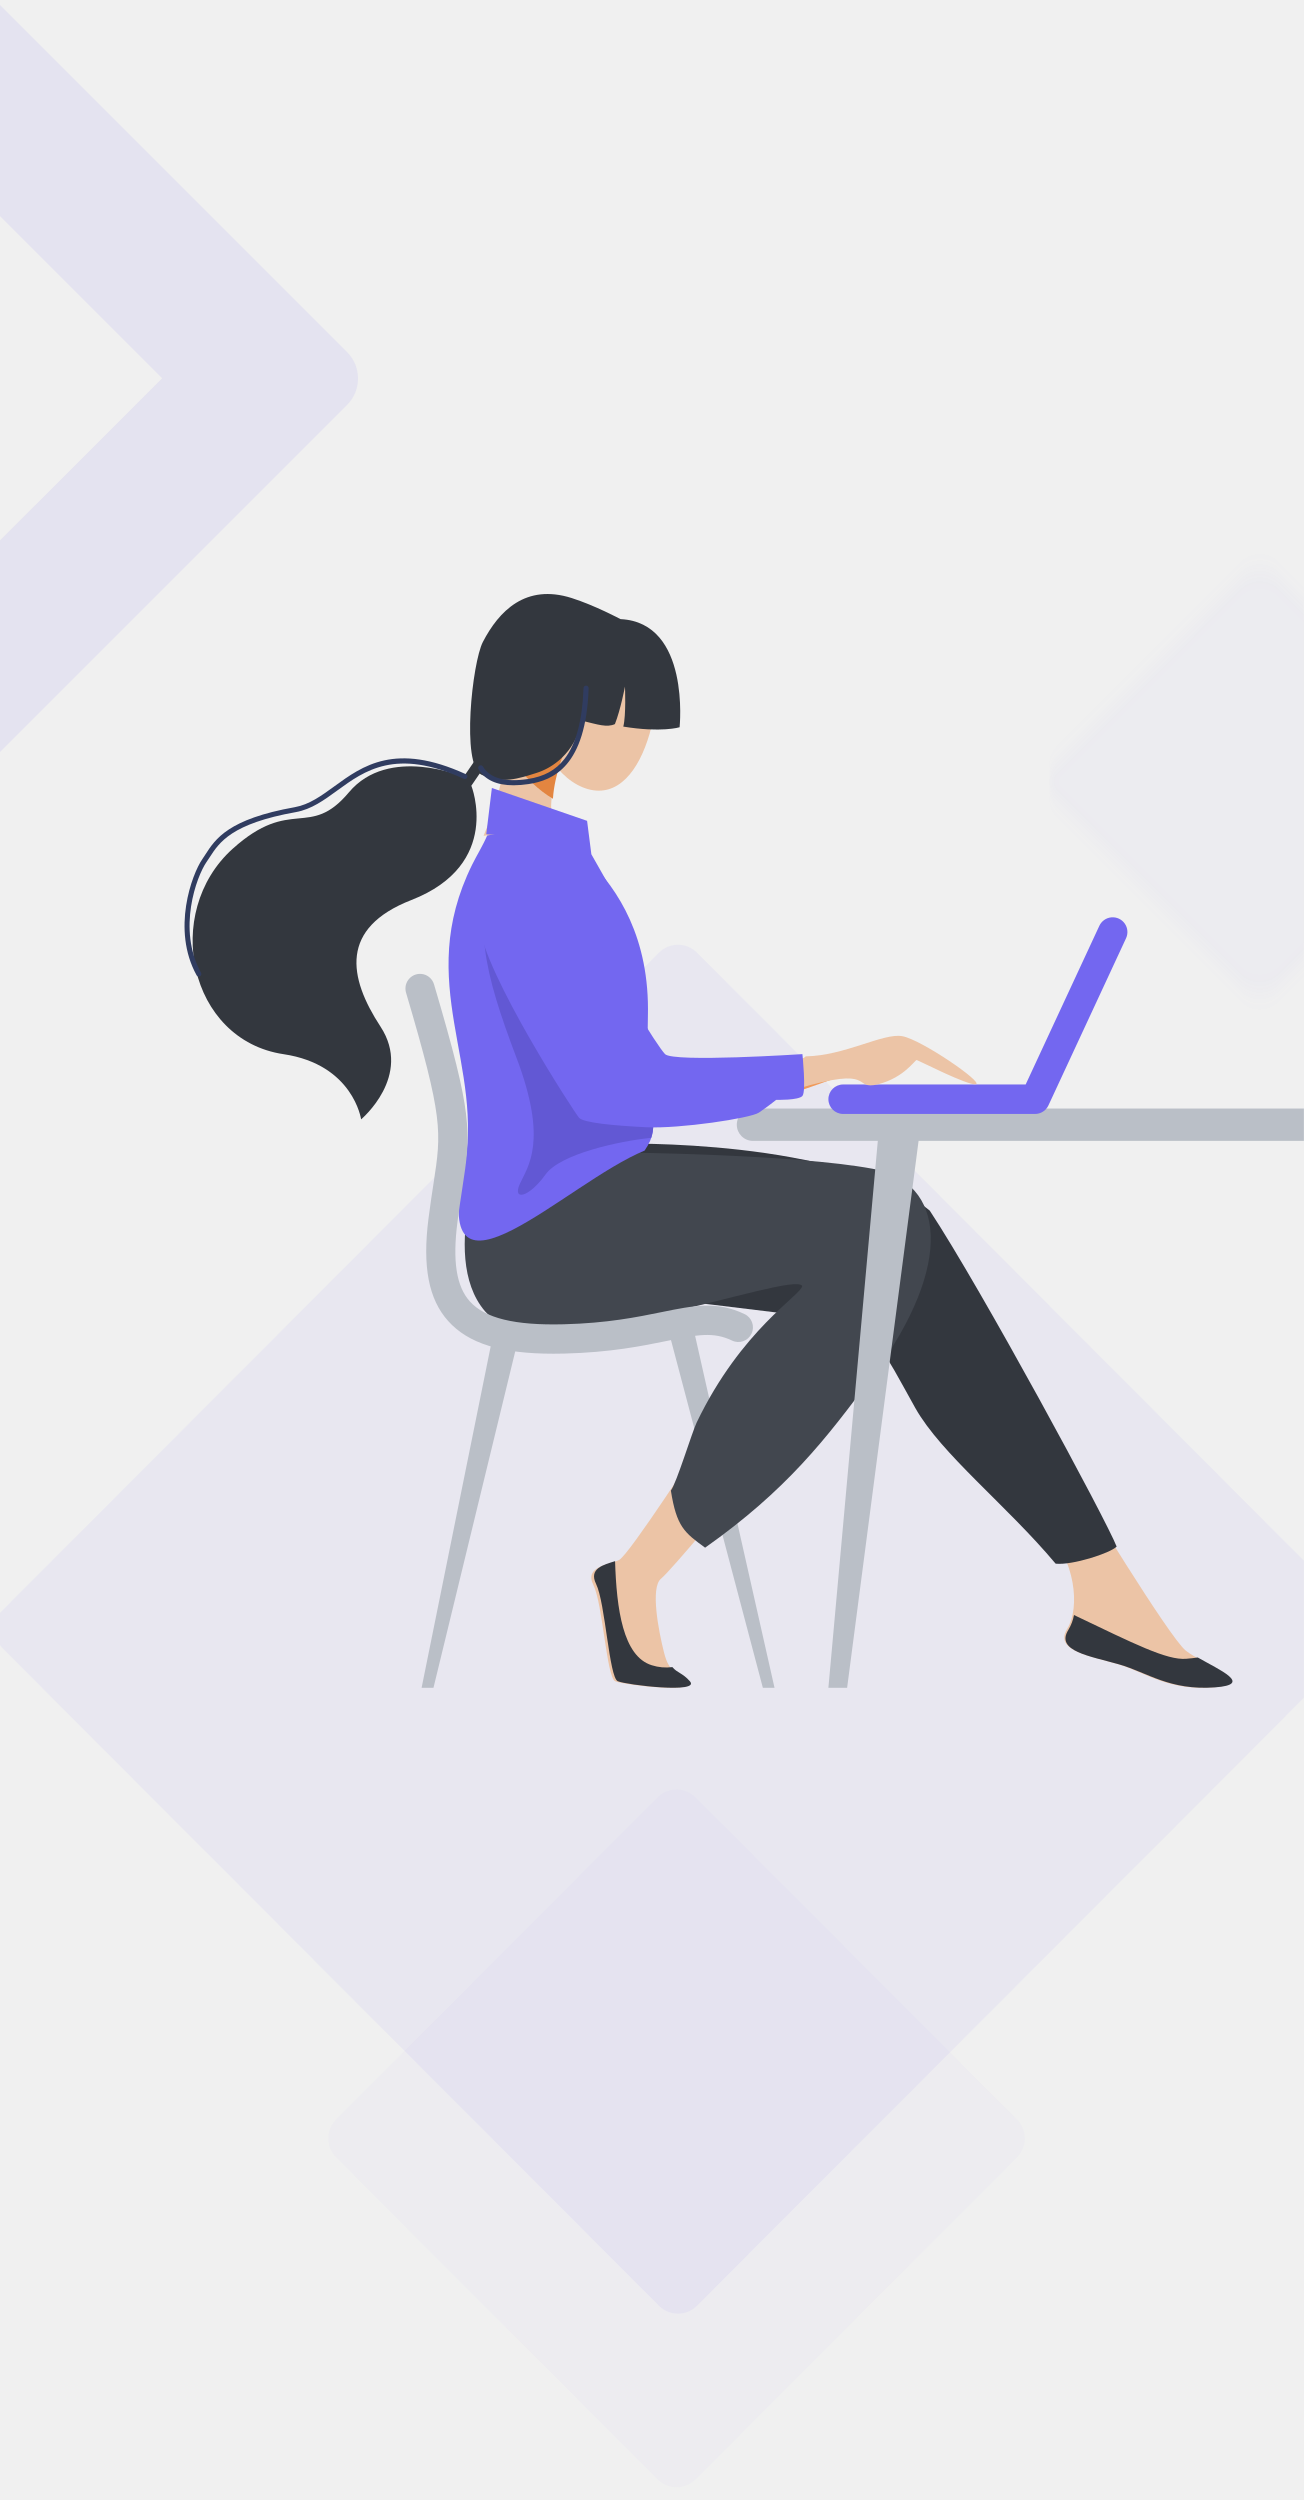
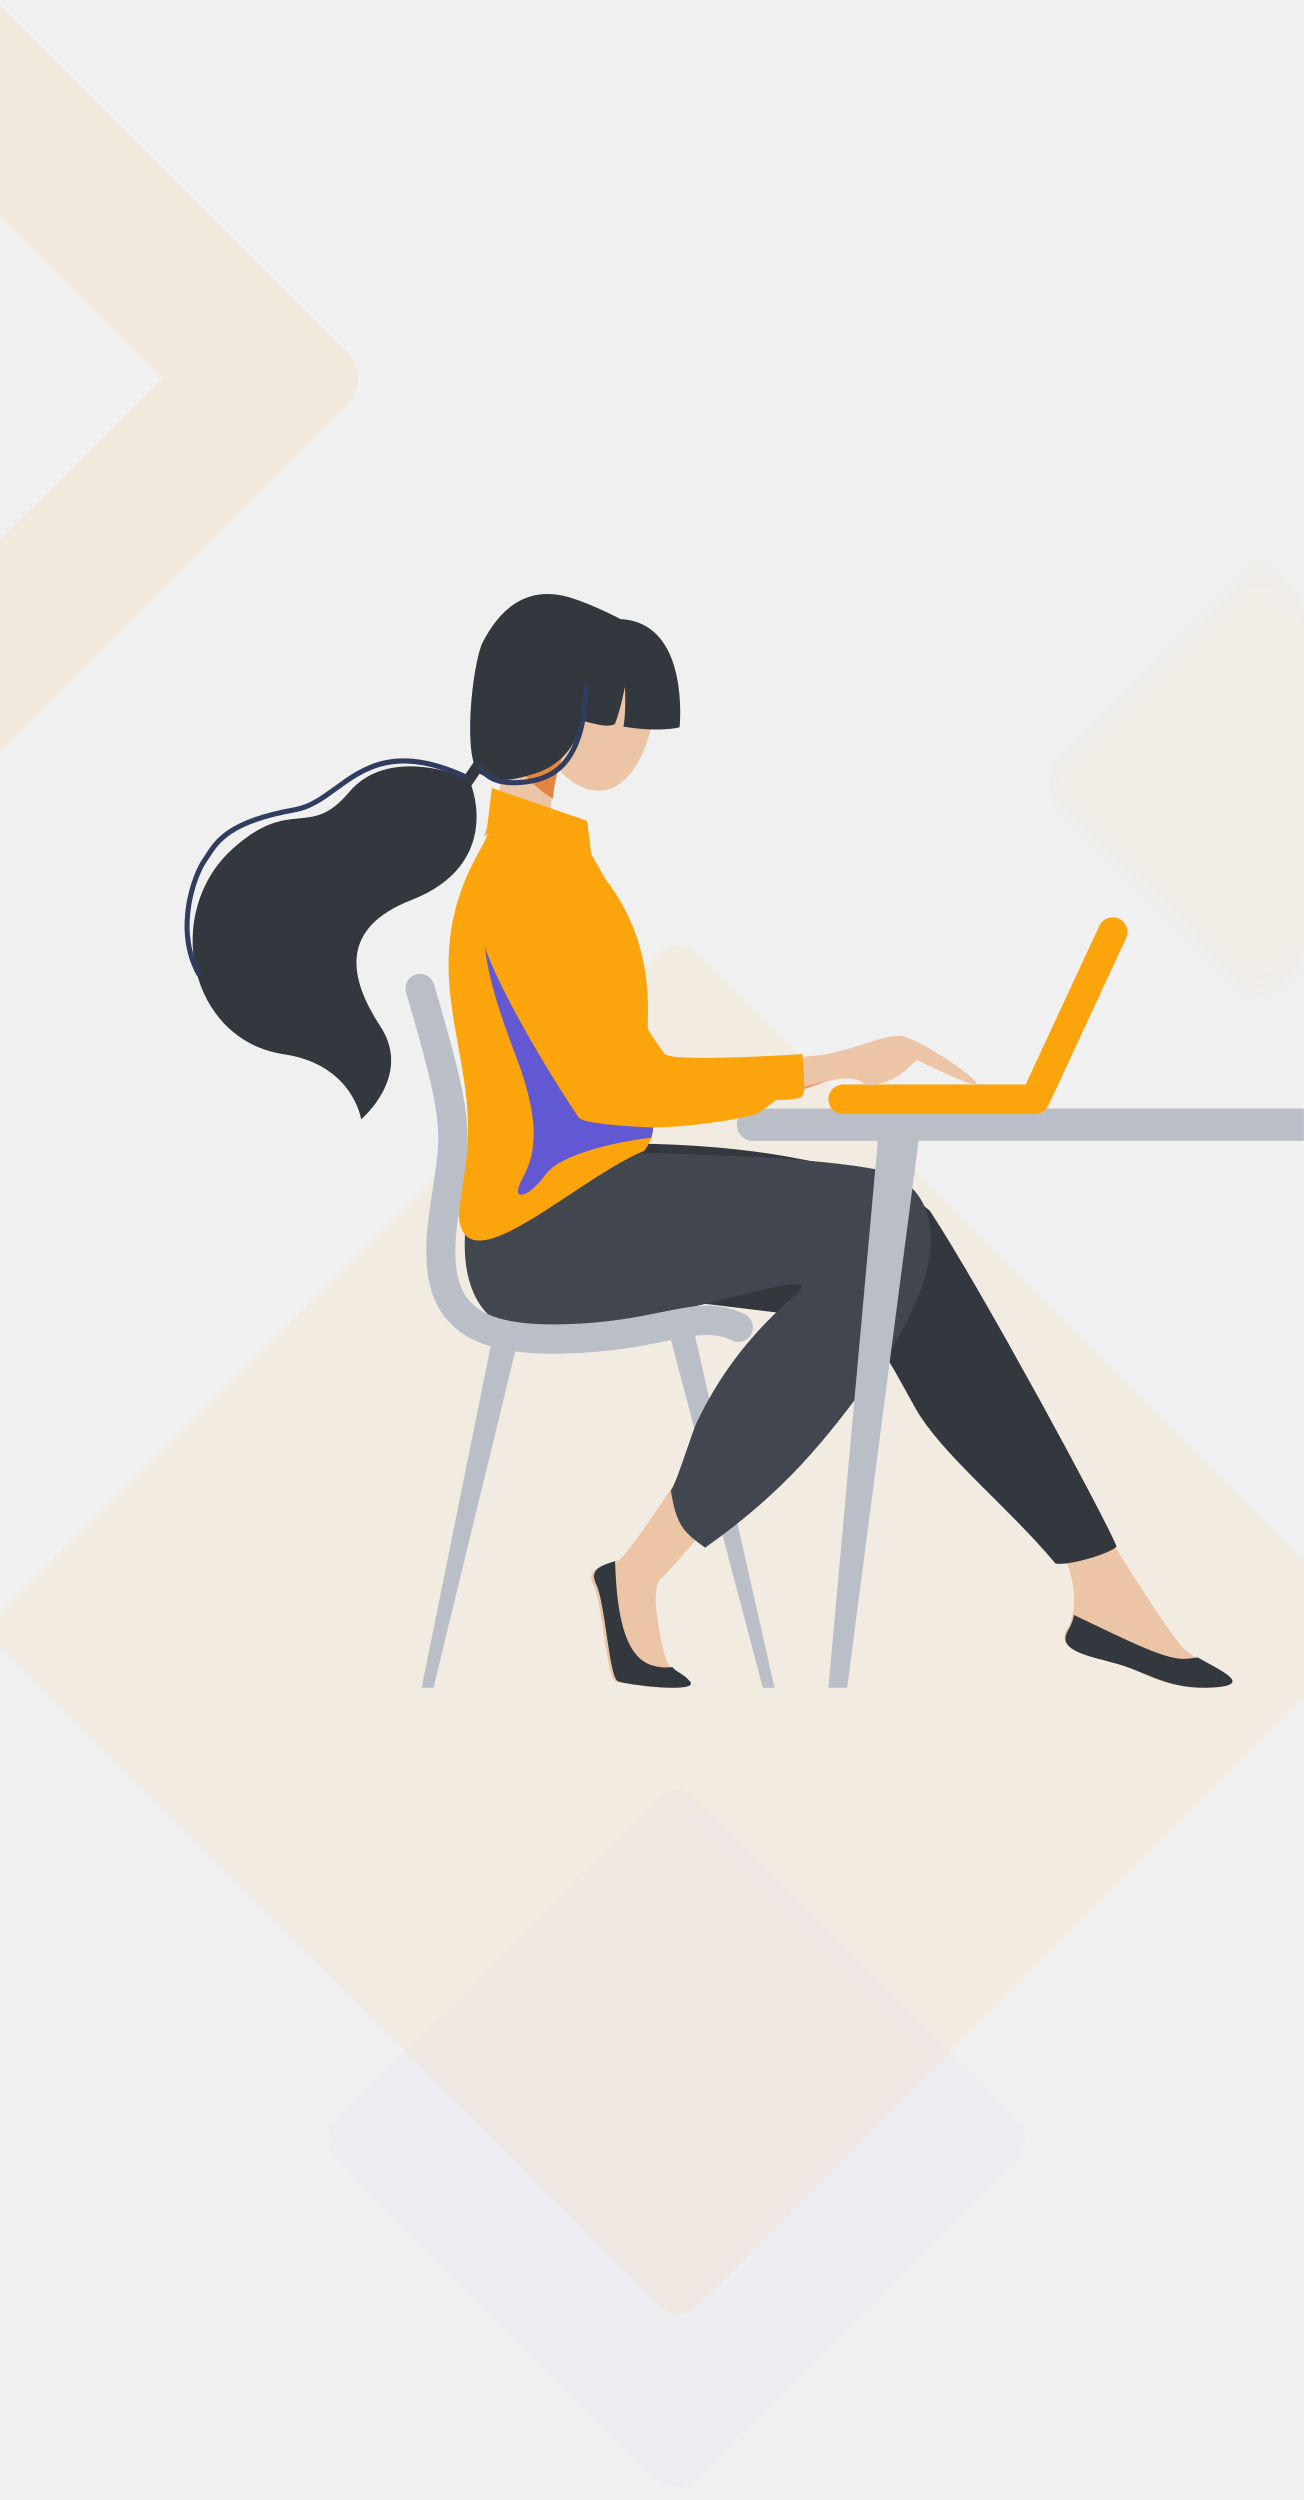
<svg xmlns="http://www.w3.org/2000/svg" xmlns:xlink="http://www.w3.org/1999/xlink" width="484px" height="928px" viewBox="0 0 484 928" version="1.1">
  <defs>
    <rect id="path-1" x="0" y="0" width="484" height="928" />
    <filter x="-7.7%" y="-7.7%" width="115.4%" height="115.4%" filterUnits="objectBoundingBox" id="filter-3">
      <feGaussianBlur stdDeviation="3" in="SourceGraphic" />
    </filter>
  </defs>
  <g id="📝-Pages-New" stroke="none" stroke-width="1" fill="none" fill-rule="evenodd">
    <g id="Create-Account" transform="translate(0, -120)">
      <g id="Illustrations" transform="translate(0, 37)">
        <g id="illustration" transform="translate(0, 83)">
          <mask id="mask-2" fill="white">
            <use xlink:href="#path-1" />
          </mask>
          <g id="Mask" />
          <g id="Shape" mask="url(#mask-2)">
            <g transform="translate(171.7812, 447.6396) rotate(-270) translate(-171.7812, -447.6396) translate(-308.2188, 68.63965)" id="Rectangle">
              <path d="M741.645,205.146 L910.489,205.303 C916.004,205.308 920.474,209.778 920.479,215.294 L920.636,384.137 C920.641,389.66 916.168,394.141 910.645,394.146 C910.639,394.146 910.633,394.146 910.627,394.146 L741.783,393.99 C736.268,393.985 731.798,389.515 731.793,383.999 L731.636,215.156 C731.631,209.633 736.104,205.152 741.627,205.146 C741.633,205.146 741.639,205.146 741.645,205.146 Z" fill="#7666F8" fill-rule="evenodd" opacity="0.026" transform="translate(826.136, 299.6463) rotate(-45) translate(-826.136, -299.6463) " />
-               <path d="M274.258,24.85 L370.793,24.939 C376.309,24.944 380.779,29.414 380.784,34.93 L380.873,131.465 C380.878,136.988 376.405,141.469 370.883,141.474 C370.876,141.474 370.87,141.474 370.864,141.474 L274.329,141.385 C268.814,141.379 264.344,136.909 264.339,131.394 L264.249,34.859 C264.244,29.336 268.717,24.855 274.24,24.85 C274.246,24.85 274.252,24.85 274.258,24.85 Z" fill="#7367F0" fill-rule="evenodd" opacity="0.038" filter="url(#filter-3)" transform="translate(322.5612, 83.16192) rotate(-45) translate(-322.5612, -83.16192) " />
-               <path d="M464.544,116.53 L809.409,116.85 C814.925,116.855 819.395,121.325 819.4,126.841 L819.72,471.706 C819.725,477.229 815.252,481.71 809.729,481.715 C809.723,481.715 809.717,481.715 809.711,481.715 L464.846,481.395 C459.33,481.39 454.86,476.92 454.855,471.404 L454.535,126.54 C454.53,121.017 459.003,116.535 464.526,116.53 C464.532,116.53 464.538,116.53 464.544,116.53 Z" fill="#7367F0" fill-rule="evenodd" opacity="0.066" transform="translate(637.1275, 299.1227) rotate(-45) translate(-637.1275, -299.1227) " />
-               <path d="M281.011,462.801 C288.681,462.801 294.898,469.006 294.898,476.661 L294.898,692.882 C294.898,700.537 288.681,706.742 281.011,706.742 L64.389,706.742 C56.72,706.742 50.503,700.537 50.503,692.882 L50.503,476.661 C50.503,469.006 56.72,462.801 64.389,462.801 L281.011,462.801 Z M239.353,518.241 L106.047,518.241 L106.047,651.3 L239.353,651.3 L239.353,518.241 Z" fill="#7367F0" fill-rule="nonzero" opacity="0.09" transform="translate(172.7002, 584.7714) rotate(-45) translate(-172.7002, -584.7714) " />
+               <path d="M274.258,24.85 L370.793,24.939 C376.309,24.944 380.779,29.414 380.784,34.93 L380.873,131.465 C380.878,136.988 376.405,141.469 370.883,141.474 C370.876,141.474 370.87,141.474 370.864,141.474 L274.329,141.385 C268.814,141.379 264.344,136.909 264.339,131.394 L264.249,34.859 C264.244,29.336 268.717,24.855 274.24,24.85 C274.246,24.85 274.252,24.85 274.258,24.85 Z" fill="#fca40b" fill-rule="evenodd" opacity="0.038" filter="url(#filter-3)" transform="translate(322.5612, 83.16192) rotate(-45) translate(-322.5612, -83.16192) " />
+               <path d="M464.544,116.53 L809.409,116.85 C814.925,116.855 819.395,121.325 819.4,126.841 L819.72,471.706 C819.725,477.229 815.252,481.71 809.729,481.715 C809.723,481.715 809.717,481.715 809.711,481.715 L464.846,481.395 C459.33,481.39 454.86,476.92 454.855,471.404 L454.535,126.54 C454.53,121.017 459.003,116.535 464.526,116.53 C464.532,116.53 464.538,116.53 464.544,116.53 Z" fill="#fca40b" fill-rule="evenodd" opacity="0.066" transform="translate(637.1275, 299.1227) rotate(-45) translate(-637.1275, -299.1227) " />
+               <path d="M281.011,462.801 C288.681,462.801 294.898,469.006 294.898,476.661 L294.898,692.882 C294.898,700.537 288.681,706.742 281.011,706.742 L64.389,706.742 C56.72,706.742 50.503,700.537 50.503,692.882 L50.503,476.661 C50.503,469.006 56.72,462.801 64.389,462.801 L281.011,462.801 Z M239.353,518.241 L106.047,518.241 L106.047,651.3 L239.353,651.3 L239.353,518.241 Z" fill="#fca40b" fill-rule="nonzero" opacity="0.09" transform="translate(172.7002, 584.7714) rotate(-45) translate(-172.7002, -584.7714) " />
            </g>
          </g>
          <g id="Untitled-1" mask="url(#mask-2)">
            <g transform="translate(322, 423.5) scale(-1, 1) translate(-322, -423.5) translate(68, 220)">
              <rect id="Rectangle" fill="#BABFC7" fill-rule="evenodd" x="0.5" y="191.5" width="302" height="12" rx="6" />
              <path d="M374.566,41.156 C378.646,55.297 368.685,69.869 357.716,72.93 C346.747,75.991 338.915,66.384 334.835,52.243 C330.754,38.102 336.344,24.16 347.316,21.099 C358.289,18.037 370.49,27.019 374.566,41.156 Z" id="Path" fill="#ECC4A6" fill-rule="nonzero" />
              <path d="M314.941,314.5 C314.941,314.5 342.479,357.212 346.2,359.071 C349.922,360.929 359.217,361.389 355.732,368.343 C352.247,375.296 350.85,402.699 347.609,404.093 C344.367,405.488 316.461,408.729 320.646,404.093 C324.832,399.457 327.404,401.775 329.516,393.415 C331.629,385.055 334.592,369.27 330.642,366.021 C326.693,362.772 302.5,333.546 302.5,333.546 L314.941,314.5 Z" id="Path" fill="#ECC4A6" fill-rule="nonzero" />
              <path d="M175.522,332.5 C175.522,332.5 142.054,387.732 135.854,392.696 C129.655,397.661 109.208,405.112 125.938,406.351 C142.668,407.591 150.728,400.767 161.266,397.661 C171.805,394.555 184.815,392.696 179.857,384.63 C174.899,376.563 176.96,358.95 187.65,347.778 C198.339,336.605 175.522,332.5 175.522,332.5 Z" id="Path" fill="#ECC4A6" fill-rule="nonzero" />
              <path d="M346.709,204.542 C346.709,204.542 263.767,202.372 230.883,229.371 C211.648,258.546 165.116,344.628 161.5,354.099 C163.982,356.582 177.944,361.071 184.146,360.44 C202.452,338.609 226.644,319.729 236.265,302.604 C248.125,281.497 251.78,270.946 271.011,269.082 C290.243,267.219 333.681,261.014 346.709,261.014 C359.738,261.014 346.709,204.542 346.709,204.542 Z" id="Path" fill="#33373E" fill-rule="evenodd" />
              <polygon id="Path" fill="#BABFC7" fill-rule="evenodd" points="419.5 406.5 415.094 406.5 383.5 276.5 393.192 276.5" />
              <polygon id="Path" fill="#BABFC7" fill-rule="evenodd" points="288.5 406.5 292.831 406.5 328.5 271.5 318.962 271.5" />
              <path d="M393.965,199.5 L345.631,207.81 C345.631,207.81 281.401,208.398 252.039,213.851 C225.328,218.804 221.381,249.041 252.039,290.693 C269.448,314.348 284.167,333.231 314.267,354.5 C321.927,348.897 324.853,346.766 326.972,333.301 C324.791,330.323 319.152,311.695 317.402,308.049 C300.754,273.369 278.529,260.754 278.207,257.344 C281.936,251.303 377.041,288.837 395.952,266.756 C414.025,245.673 393.965,199.5 393.965,199.5 Z" id="Path" fill="#42474F" fill-rule="evenodd" />
-               <path d="M395.121,90.048 C382.403,88.267 369.448,90.682 357.335,99.432 C346.746,110.202 334.768,127.964 335.501,157.263 C336.435,194.468 329.731,196.859 336.722,207.091 C365.877,219.088 415.742,270.731 403.997,215.384 C395.498,175.312 422.648,145.437 400.744,100.984 C398.96,97.366 396.734,93.859 395.121,90.048 Z" id="Path" fill="#7367F0" fill-rule="evenodd" />
+               <path d="M395.121,90.048 C382.403,88.267 369.448,90.682 357.335,99.432 C346.746,110.202 334.768,127.964 335.501,157.263 C336.435,194.468 329.731,196.859 336.722,207.091 C365.877,219.088 415.742,270.731 403.997,215.384 C395.498,175.312 422.648,145.437 400.744,100.984 C398.96,97.366 396.734,93.859 395.121,90.048 Z" id="Path" fill="#fca40b" fill-rule="evenodd" />
              <path d="M335.498,171.112 C334.93,190.544 332.176,196.271 334.281,202.362 C346.208,203.575 368.021,208.333 373.471,215.932 C379.695,224.628 385.919,225.869 383.029,219.452 C380.139,213.036 372.432,203.916 384.278,172.643 C396.123,141.37 401.733,120.247 390.113,98.5 L335.498,171.112 Z" id="Path" fill="#6258D4" fill-rule="evenodd" />
              <path d="M396.5,90.246 C388.623,72.001 386.689,51.5 386.689,51.5 L366.069,57.461 C366.069,57.461 377.767,83.144 366.537,92.318 C363.736,94.578 361.054,96.975 358.5,99.5 C370.682,90.872 383.71,88.49 396.5,90.246 Z" id="Path" fill="#ECC4A6" fill-rule="nonzero" />
              <path d="M386.697,55.273 C385.478,54.211 383.97,52.886 382.346,51.5 L365.535,56.358 L365.5,56.445 C365.89,57.355 370.175,67.105 370.748,76.5 C375.758,73.531 381.239,68.692 387.5,60.237 C387.177,58.36 386.908,56.685 386.697,55.273 Z" id="Path" fill="#E38540" fill-rule="nonzero" />
              <path d="M381.471,96.089 C360.285,103.481 362.634,125.826 343.132,158.73 C333.041,175.768 323.681,175.515 323.681,175.515 C306.199,175.425 288.737,174.32 271.384,172.204 C253.457,170.013 252.321,175.347 264.77,179.806 C289.917,188.798 316.009,198.482 337.052,196.147 C358.094,193.813 394.076,140.121 395.931,126.145 C398.499,106.827 392.142,92.358 381.471,96.089 Z" id="Path" fill="#F09959" fill-rule="nonzero" />
              <path d="M370.55,282.5 C369.239,282.5 367.901,282.5 366.524,282.449 C349.356,282.022 337.673,279.637 328.283,277.721 C317.319,275.483 311.266,274.248 304.251,277.624 C301.552,278.919 298.319,277.771 297.03,275.06 C295.741,272.349 296.884,269.101 299.583,267.807 C309.885,262.865 318.506,264.625 330.437,267.061 C339.413,268.89 350.579,271.171 366.791,271.575 C384.937,272.03 396.002,269.326 401.598,263.078 C406.595,257.511 408.056,248.159 406.196,233.645 C405.562,228.68 404.924,224.55 404.363,220.902 C402.781,210.622 401.737,203.807 403.033,193.317 C404.232,183.566 407.449,170.574 414.894,145.387 C415.447,143.524 416.947,142.099 418.829,141.648 C420.711,141.198 422.689,141.79 424.019,143.202 C425.348,144.615 425.827,146.632 425.274,148.495 C411.402,195.431 412.125,200.004 415.068,219.243 C415.637,222.953 416.282,227.157 416.936,232.262 C419.229,250.16 416.909,262.266 409.638,270.367 C402.162,278.7 390.019,282.5 370.55,282.5 Z" id="Path" fill="#BABFC7" fill-rule="evenodd" />
              <path d="M177.335,379.5 C154.927,390.197 142.865,396.327 135.685,395.744 C133.988,395.607 132.563,395.435 131.392,395.256 C123.4,399.866 110.648,405.318 124.997,406.354 C141.882,407.573 150.01,400.86 160.644,397.805 C171.278,394.75 184.406,392.921 179.403,384.986 C178.388,383.29 177.688,381.433 177.335,379.5 L177.335,379.5 Z" id="Path" fill="#33373E" fill-rule="evenodd" />
              <path d="M347.686,359.5 C347.145,377.24 344.749,394.82 334.075,398.134 C331.596,398.929 328.977,399.166 326.399,398.828 C324.721,400.939 322.672,400.963 319.924,404.069 C315.771,408.752 343.448,405.478 346.676,404.069 C349.904,402.66 351.282,374.992 354.737,367.956 C357.581,362.185 351.862,360.835 347.686,359.5 Z" id="Path" fill="#33373E" fill-rule="evenodd" />
-               <path d="M263.032,193.5 L191.785,193.5 C189.659,193.499 187.725,192.264 186.829,190.335 L158.037,128.335 C157.186,126.558 157.356,124.462 158.481,122.845 C159.606,121.228 161.512,120.342 163.473,120.523 C165.433,120.705 167.144,121.928 167.953,123.724 L195.273,182.558 L263.032,182.558 C266.052,182.558 268.5,185.007 268.5,188.029 C268.5,191.05 266.052,193.5 263.032,193.5 L263.032,193.5 Z" id="Path" fill="#7367F0" fill-rule="evenodd" />
+               <path d="M263.032,193.5 L191.785,193.5 C189.659,193.499 187.725,192.264 186.829,190.335 L158.037,128.335 C157.186,126.558 157.356,124.462 158.481,122.845 C159.606,121.228 161.512,120.342 163.473,120.523 C165.433,120.705 167.144,121.928 167.953,123.724 L195.273,182.558 L263.032,182.558 C266.052,182.558 268.5,185.007 268.5,188.029 C268.5,191.05 266.052,193.5 263.032,193.5 L263.032,193.5 Z" id="Path" fill="#fca40b" fill-rule="evenodd" />
              <path d="M276.893,172.117 C262.488,171.907 248.205,163.378 241.108,164.624 C234.011,165.87 210.837,181.837 213.752,182.458 C216.668,183.079 235.051,173.623 235.695,173.479 C236.34,173.336 240.287,180.028 250.1,182.485 C259.913,184.943 250.167,175.183 280.582,184.306 C300.341,190.242 276.893,172.117 276.893,172.117 Z" id="Path" fill="#ECC4A6" fill-rule="nonzero" />
-               <path d="M393.418,72.5 L395.5,89.677 C395.5,89.677 377.181,90.795 368.067,96.055 C358.953,101.315 345.5,116.5 345.5,116.5 L356.488,97.106 L358.074,84.697 L393.418,72.5 Z" id="Path" fill="#7367F0" fill-rule="evenodd" />
-               <path d="M385.319,93.839 C371.57,91.265 365.21,103.569 356.297,123.659 C347.383,143.748 332.168,168.141 329.134,171.289 C326.099,174.437 278.145,171.289 278.145,171.289 C278.145,171.289 276.694,185.164 278.145,186.82 C279.596,188.475 287.885,188.269 287.885,188.269 C287.885,188.269 291.203,190.917 294.311,193.011 C297.419,195.104 323.748,199.039 335.975,198.438 C348.202,197.837 359.401,196.779 361.058,194.914 C362.715,193.05 396.087,141.694 398.163,123.264 C400.239,104.833 392.334,95.157 385.319,93.839 Z" id="Path" fill="#7367F0" fill-rule="evenodd" />
+               <path d="M393.418,72.5 L395.5,89.677 C395.5,89.677 377.181,90.795 368.067,96.055 C358.953,101.315 345.5,116.5 345.5,116.5 L356.488,97.106 L358.074,84.697 L393.418,72.5 Z" id="Path" fill="#fca40b" fill-rule="evenodd" />
+               <path d="M385.319,93.839 C371.57,91.265 365.21,103.569 356.297,123.659 C347.383,143.748 332.168,168.141 329.134,171.289 C326.099,174.437 278.145,171.289 278.145,171.289 C278.145,171.289 276.694,185.164 278.145,186.82 C279.596,188.475 287.885,188.269 287.885,188.269 C287.885,188.269 291.203,190.917 294.311,193.011 C297.419,195.104 323.748,199.039 335.975,198.438 C348.202,197.837 359.401,196.779 361.058,194.914 C362.715,193.05 396.087,141.694 398.163,123.264 C400.239,104.833 392.334,95.157 385.319,93.839 Z" id="Path" fill="#fca40b" fill-rule="evenodd" />
              <path d="M345.657,9.821 C319.657,11.06 323.732,49.956 323.732,49.956 C323.732,49.956 330.488,52.032 344.633,49.713 C343.546,45.537 344.012,34.871 344.012,34.871 C344.012,34.871 345.657,43.527 347.745,48.783 C350.733,50.149 354.117,48.937 359.872,47.556 C362.825,59.905 371.172,65.138 376.888,66.924 C383.202,68.9 389.884,71.254 397.346,67.542 C404.808,63.829 400.707,25.902 396.745,18.273 C390.796,6.827 380.912,-3.423 363.81,1.987 C355.234,4.704 345.657,9.821 345.657,9.821 Z" id="Path" fill="#33373E" fill-rule="nonzero" />
              <path d="M390.5,56.261 L401.038,71.661 C401.038,71.661 389.362,100.865 423.317,114.099 C449.911,124.463 446.776,142.721 434.762,161.071 C422.748,179.421 441.954,195.5 441.954,195.5 C441.954,195.5 444.88,175.159 470.721,171.317 C505.953,166.084 515.929,118.727 489.615,95.048 C467.836,75.454 461.214,91.683 446.473,74.099 C431.731,56.515 403.907,68.389 403.907,68.389 L393.707,53.5 L390.5,56.261 Z" id="Path" fill="#33373E" fill-rule="nonzero" />
              <path d="M502.209,142.5 C502.05,142.501 501.894,142.462 501.755,142.385 C501.533,142.268 501.368,142.068 501.295,141.83 C501.222,141.592 501.248,141.334 501.367,141.115 C510.289,124.92 503.012,105.3 499.346,99.984 C498.958,99.422 498.59,98.849 498.183,98.245 C494.579,92.667 490.095,85.727 466.171,81.453 C460.407,80.426 455.74,77.029 450.803,73.432 C440.601,66.004 429.035,57.583 403.911,69.055 C403.599,69.229 403.214,69.214 402.917,69.015 C402.62,68.816 402.462,68.468 402.508,68.116 C402.554,67.764 402.797,67.467 403.136,67.35 C429.271,55.425 441.311,64.188 451.935,71.921 C456.695,75.383 461.19,78.657 466.52,79.614 C491.259,84.031 495.999,91.355 499.789,97.237 C500.176,97.83 500.533,98.391 500.906,98.93 C504.75,104.496 512.387,125.054 503.027,142.015 C502.862,142.311 502.55,142.496 502.209,142.5 L502.209,142.5 Z" id="Path" fill="#303C60" fill-rule="nonzero" />
              <path d="M385.359,71.5 C383.504,71.489 381.653,71.339 379.82,71.053 C370.698,69.688 358.461,64.51 357.5,35.428 C357.511,34.924 357.914,34.517 358.418,34.501 C358.922,34.484 359.351,34.864 359.395,35.365 C359.785,47.355 362.17,56.222 366.471,61.727 C369.736,65.91 374.068,68.277 380.093,69.179 C388.535,70.443 394.131,68.888 396.723,64.553 C396.898,64.26 397.216,64.082 397.557,64.087 C397.898,64.091 398.211,64.277 398.378,64.574 C398.545,64.872 398.54,65.236 398.366,65.529 C395.988,69.498 391.625,71.5 385.359,71.5 Z" id="Path" fill="#303C60" fill-rule="nonzero" />
              <polygon id="Path" fill="#BABFC7" fill-rule="evenodd" points="268.5 406.5 261.548 406.5 234.5 199.5 249.795 199.5" />
            </g>
          </g>
        </g>
      </g>
    </g>
  </g>
</svg>
